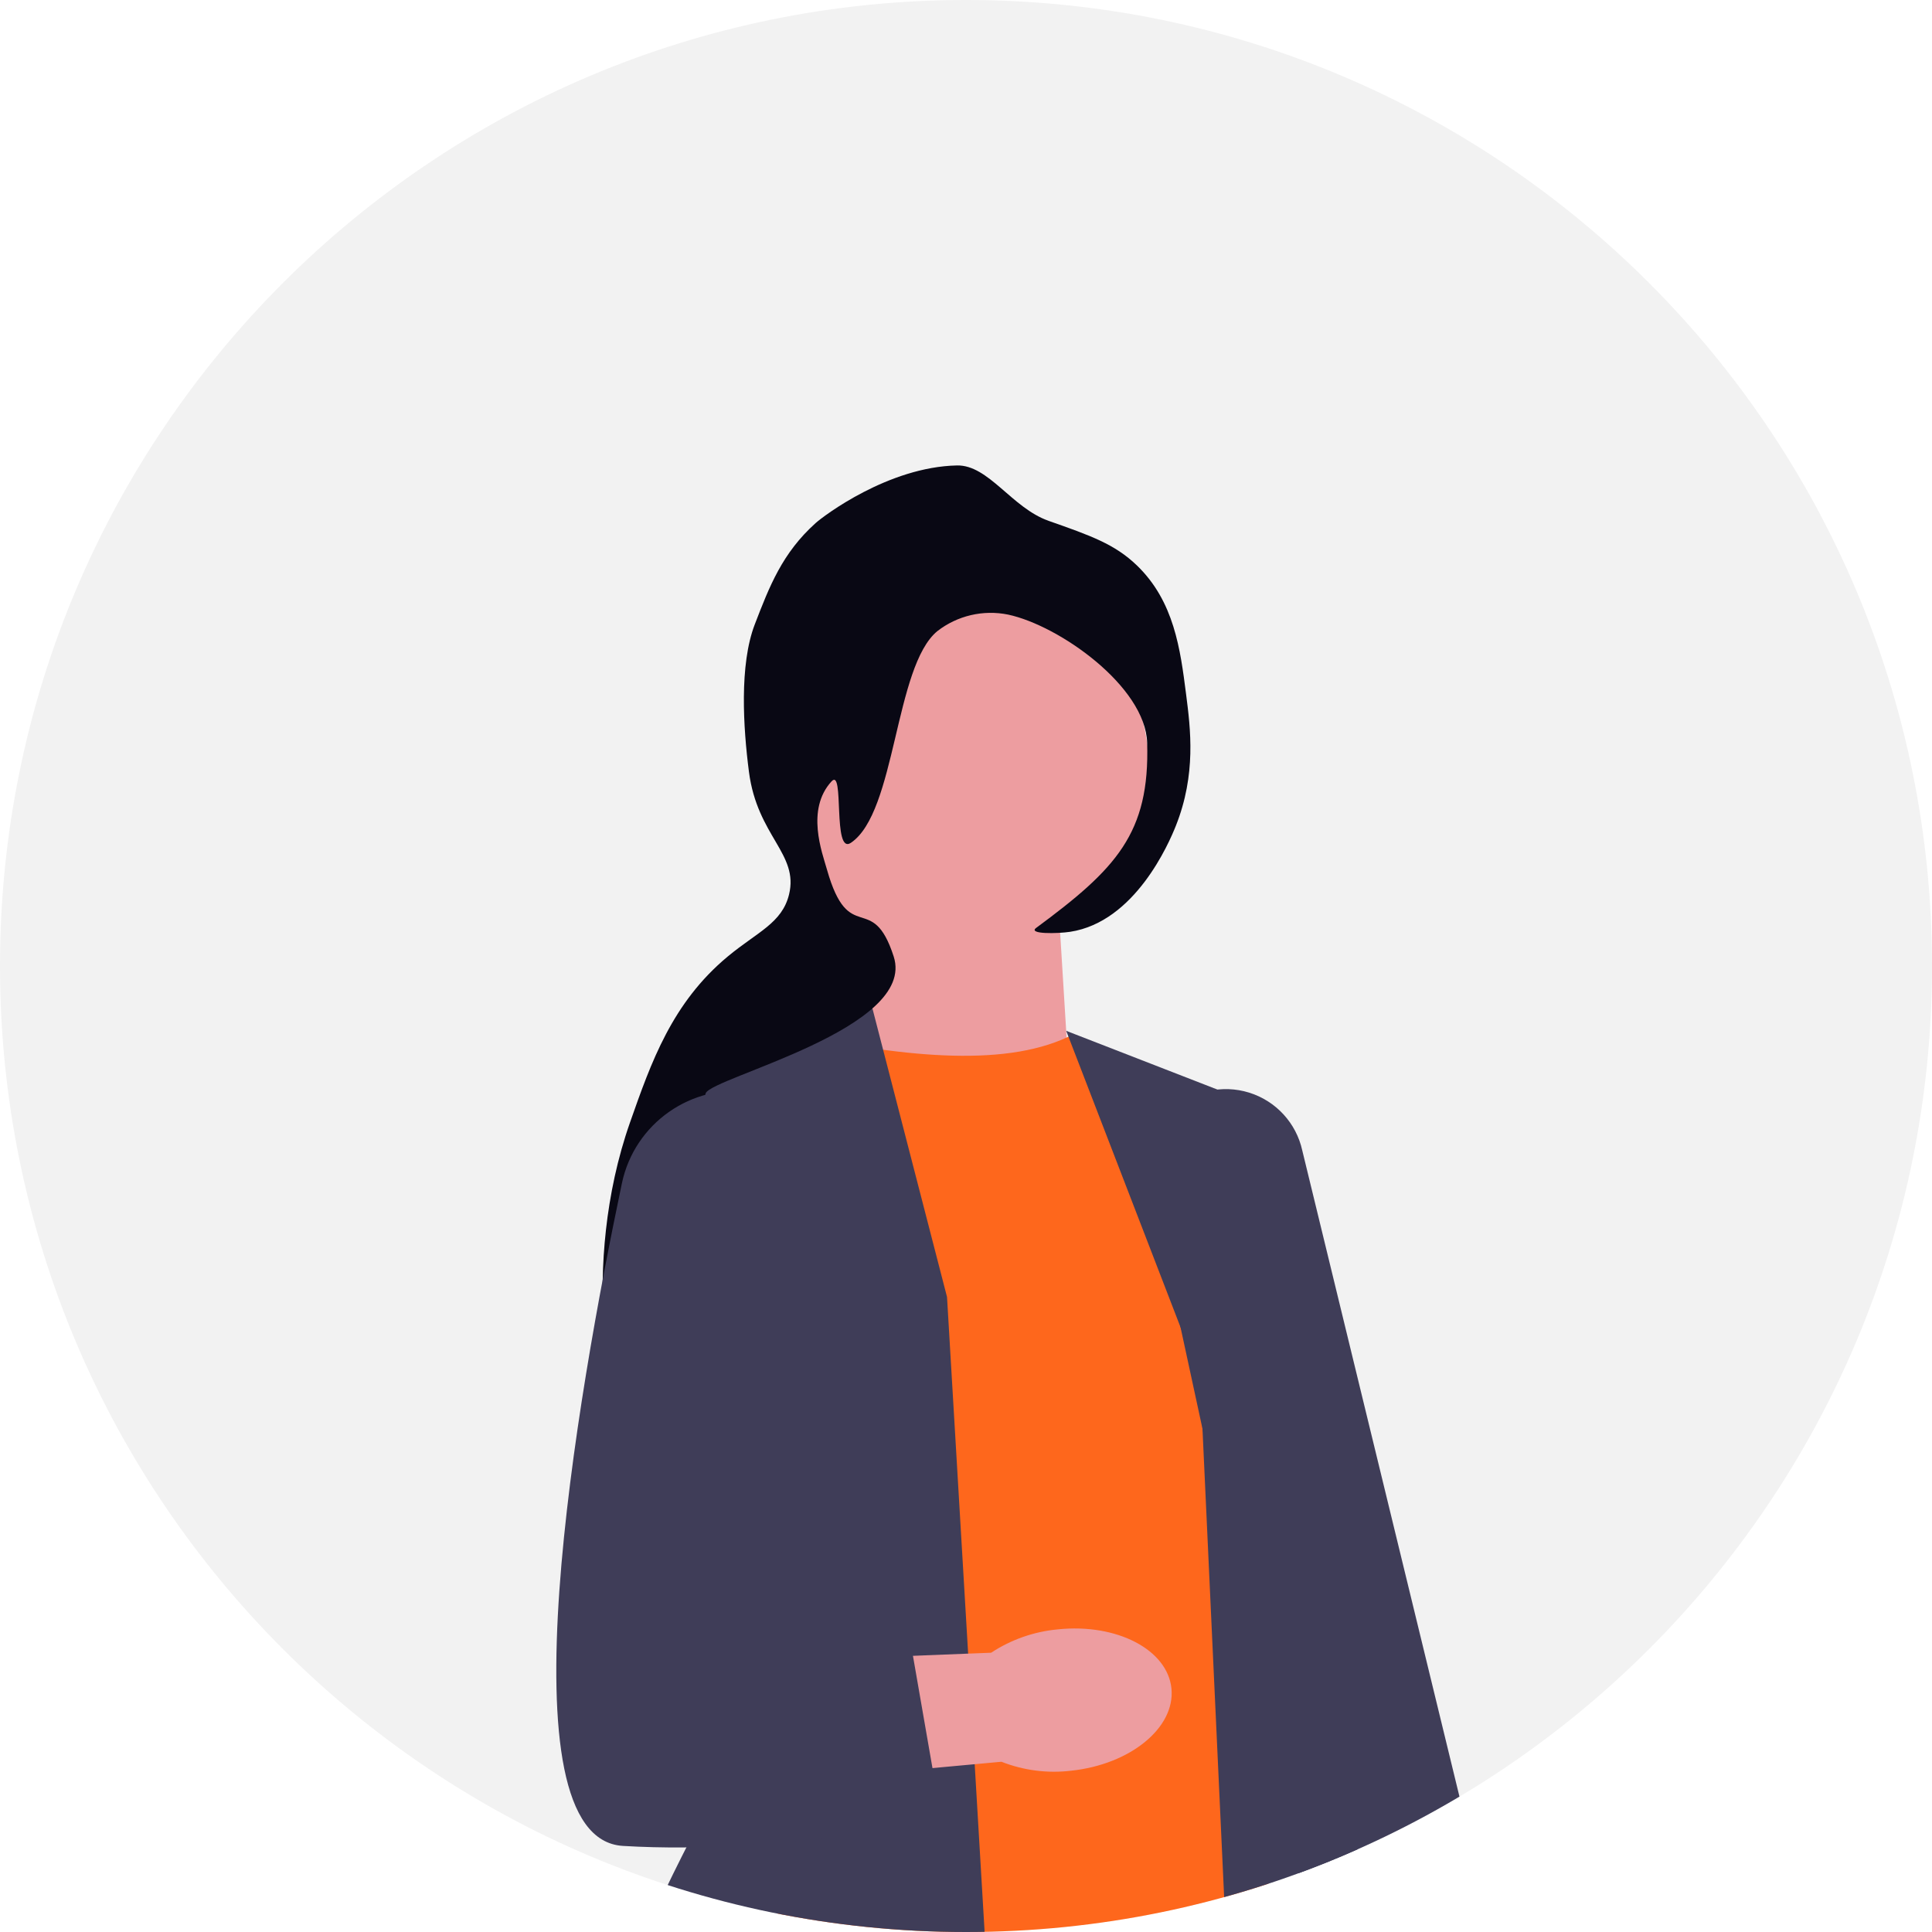
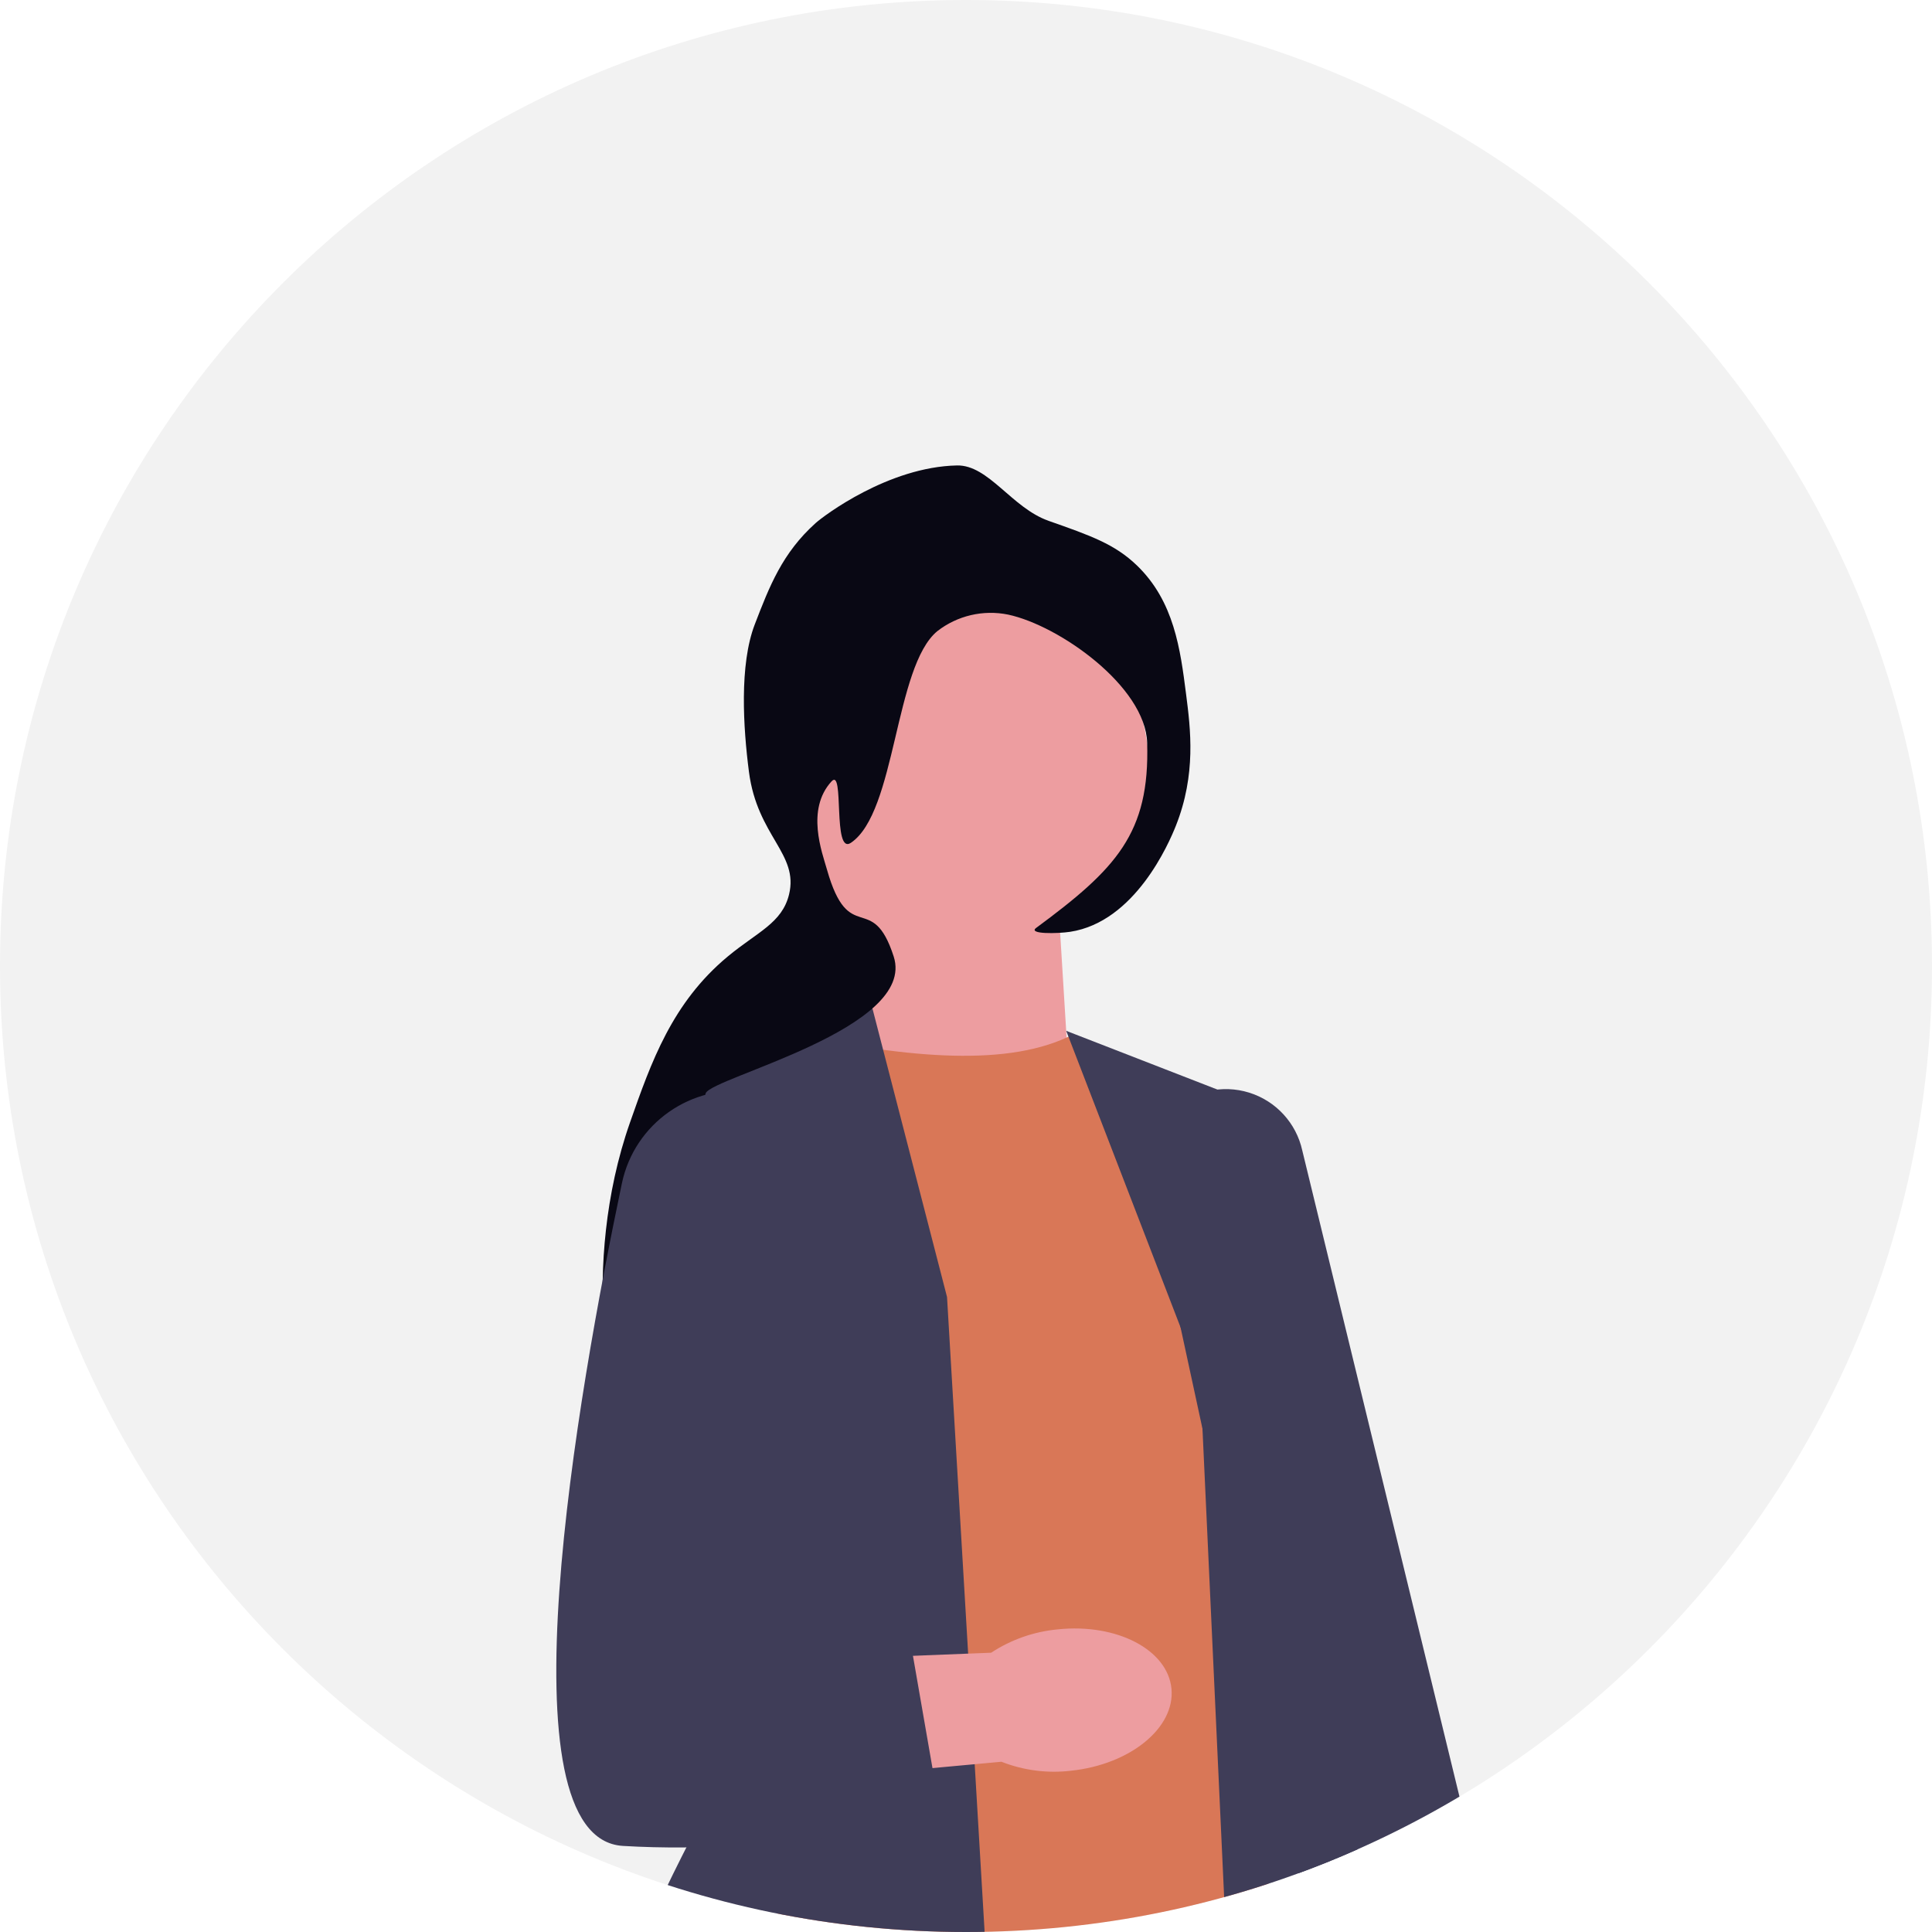
<svg xmlns="http://www.w3.org/2000/svg" width="640" height="640" viewBox="0 0 640 640" role="img" artist="Katerina Limpitsouni" source="https://undraw.co/">
  <defs>
    <clipPath id="a-78">
      <circle cx="320" cy="320" r="320" transform="translate(532 131)" fill="none" stroke="#707070" stroke-width="1" />
    </clipPath>
  </defs>
  <g transform="translate(-640 -220)">
    <circle cx="320" cy="320" r="320" transform="translate(640 220)" fill="#f2f2f2" />
    <g transform="translate(108 89)" clip-path="url(#a-78)">
      <g transform="translate(-786.643 -263.817)">
        <path d="M321.754,88.167l2.579,41.86-78.164,3.966,24.206-55.152Z" transform="translate(1347.951 613.625)" fill="#ed9da0" />
-         <path d="M334.533,103.531c-20.951,11.01-54.461,8-92.437,0l-5.938,309.974s123.757,40.089,164.6-11.83L374.29,136.459l-39.769-32.925h0Z" transform="translate(1339.744 633.859)" fill="#fe671c" />
+         <path d="M334.533,103.531c-20.951,11.01-54.461,8-92.437,0l-5.938,309.974s123.757,40.089,164.6-11.83L374.29,136.459l-39.769-32.925h0Z" transform="translate(1339.744 633.859)" fill="#d97757" />
        <path d="M292.933,94.674l-56.348,33.351a54.255,54.255,0,0,0-24.438,61.938L255.7,338.706S184.781,460.54,207.824,471.287c51.783,24.153,129.052,18.273,129.052,18.273l-17.27-291.7L292.931,94.669h0Z" transform="translate(1312.751 626.596)" fill="#3f3d58" />
        <path d="M288.877,102.924l63.714,24.752,15.049,183.8,42.143,148.069c-71.378,26.055-64.712,13.913-64.712,13.913L333.248,217.964,288.879,102.929h0Z" transform="translate(1382.953 633.363)" fill="#3f3d58" />
        <path d="M369.77,447.653l-.218-1.005L304.424,145.416a25.9,25.9,0,1,1,50.482-11.6L426.439,427.87,369.767,447.65Z" transform="translate(1395.136 642.123)" fill="#3f3d58" />
        <circle cx="63.414" cy="63.414" r="63.414" transform="translate(1572.377 586.084)" fill="#ed9da0" />
        <path d="M352.177,18.334c13.969,4.908,21.961,7.719,29.283,14.771,12.366,11.914,14.408,27.836,16.3,42.631,1.484,11.574,3.4,26.538-3.383,43.634-2.313,5.834-13.534,31.828-35.006,35.112-4.217.645-14.118.814-11.264-1.293,26.412-19.5,37.684-31.27,36.761-61.322-.575-18.674-29.107-38.834-46.048-42.457a28.853,28.853,0,0,0-23.442,5.462c-14.239,11.69-13.633,60.029-28.648,70.133-6.175,4.157-2.061-25.1-6.412-20.354-8.584,9.36-3.079,23.684-1.535,29.153,7.318,25.9,14.984,6.745,22.123,28.858,7.717,23.872-59.961,39.946-62.264,45.277-4.007,9.273,53.223,53.269,37.515,60.9-19.938,9.689-35.656-2.929-44.924,7.888-5.181,6.042-2.378,12.451-11.738,31.26-3.055,6.141-4.592,9.21-5.935,9.1-6.4-.515-16.762-51.744,0-99.452,7.033-20.022,13.923-39.634,32.384-54.978,9.766-8.11,17.954-11.027,20.286-20.5,3.33-13.534-10.5-19.3-13.27-40.651-1.895-14.6-3.226-35.48,1.933-48.863,4.867-12.639,9.094-23.609,20.153-33.556C277.706,16.7,299.147.46,321.883,0c10.467-.21,18.159,14.06,30.293,18.326h0Z" transform="translate(1313.784 549.004)" fill="#090814" />
        <path d="M334.292,212.03c19.575-2.061,36.449,6.752,37.669,19.684s-13.667,25.078-33.259,27.137a47.53,47.53,0,0,1-23.07-2.97l-83.082,7.644L230.057,223l82.168-3.234a48.2,48.2,0,0,1,22.067-7.733Z" transform="translate(1334.749 722.537)" fill="#ed9da0" />
        <path d="M260.939,114.224h0a38.592,38.592,0,0,0-43.16,30.264c-14.582,69.338-40.753,217.04.35,219.505,53.743,3.224,105.335-9.667,105.335-9.667l-12.9-74.164-41.92-4.3L293.3,160.529a38.6,38.6,0,0,0-32.357-46.3Z" transform="translate(1306.877 642.308)" fill="#3f3d58" />
      </g>
    </g>
  </g>
</svg>
